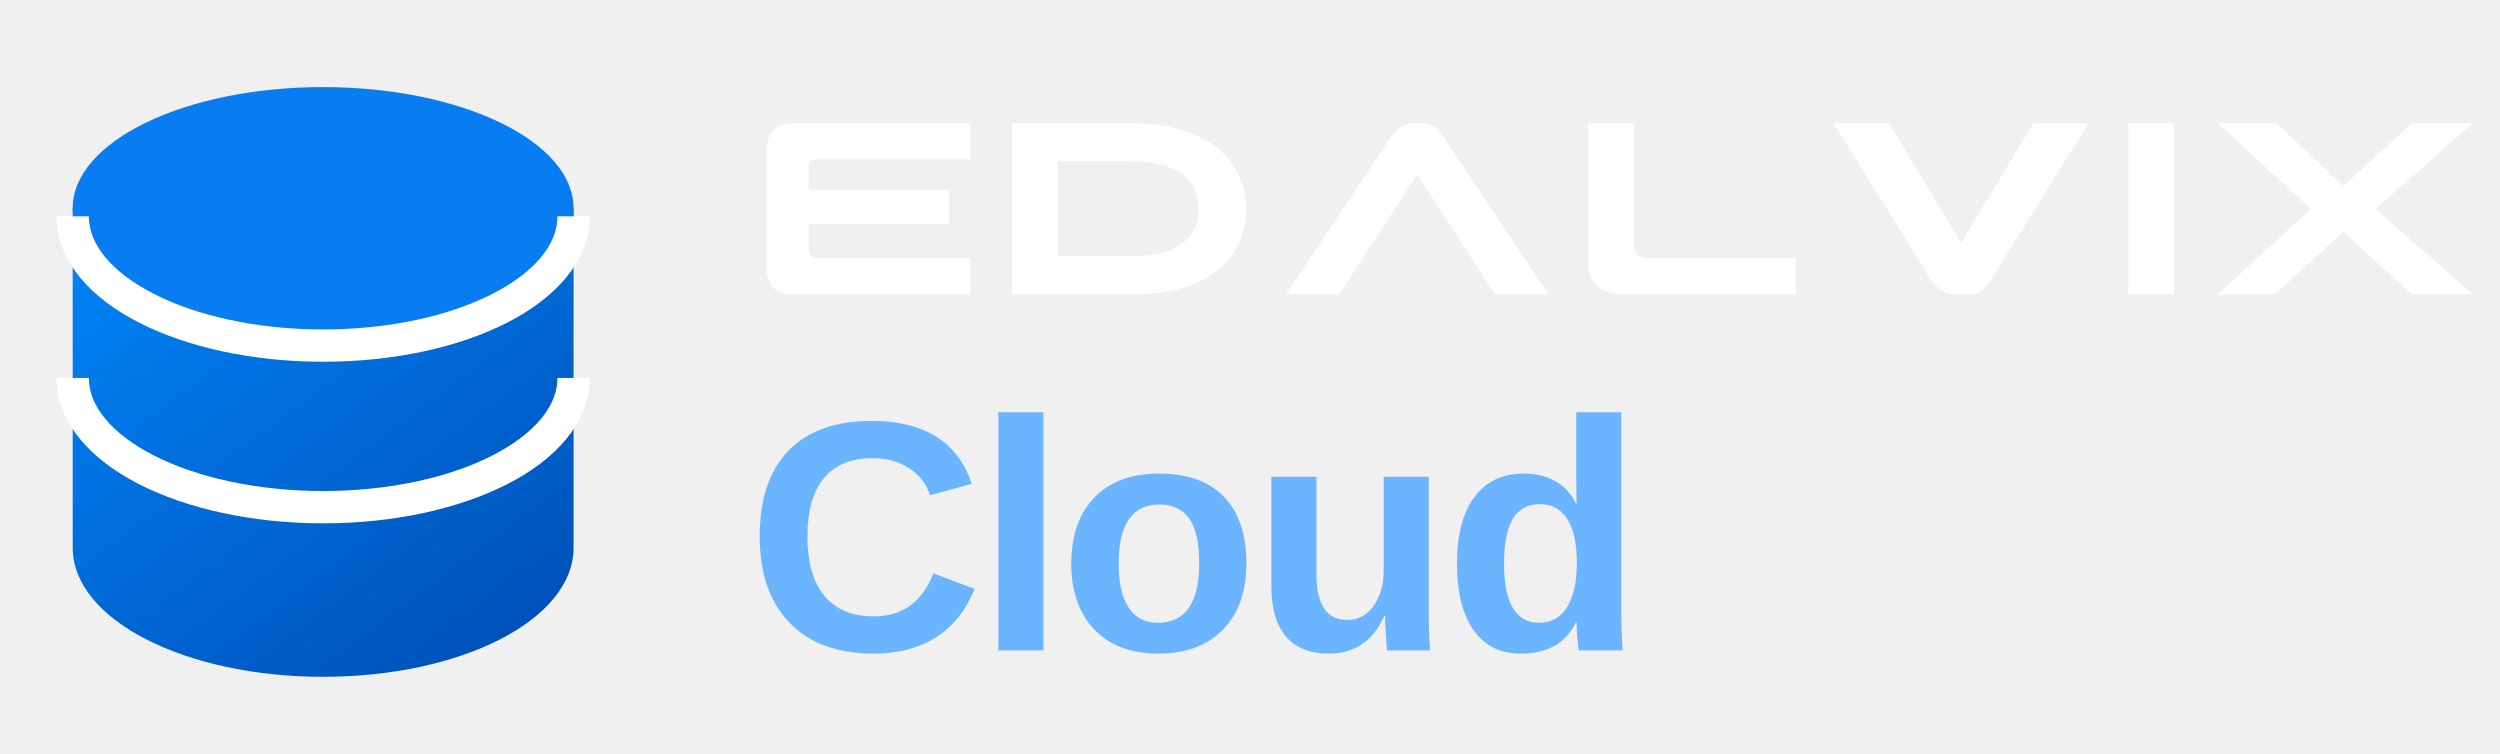
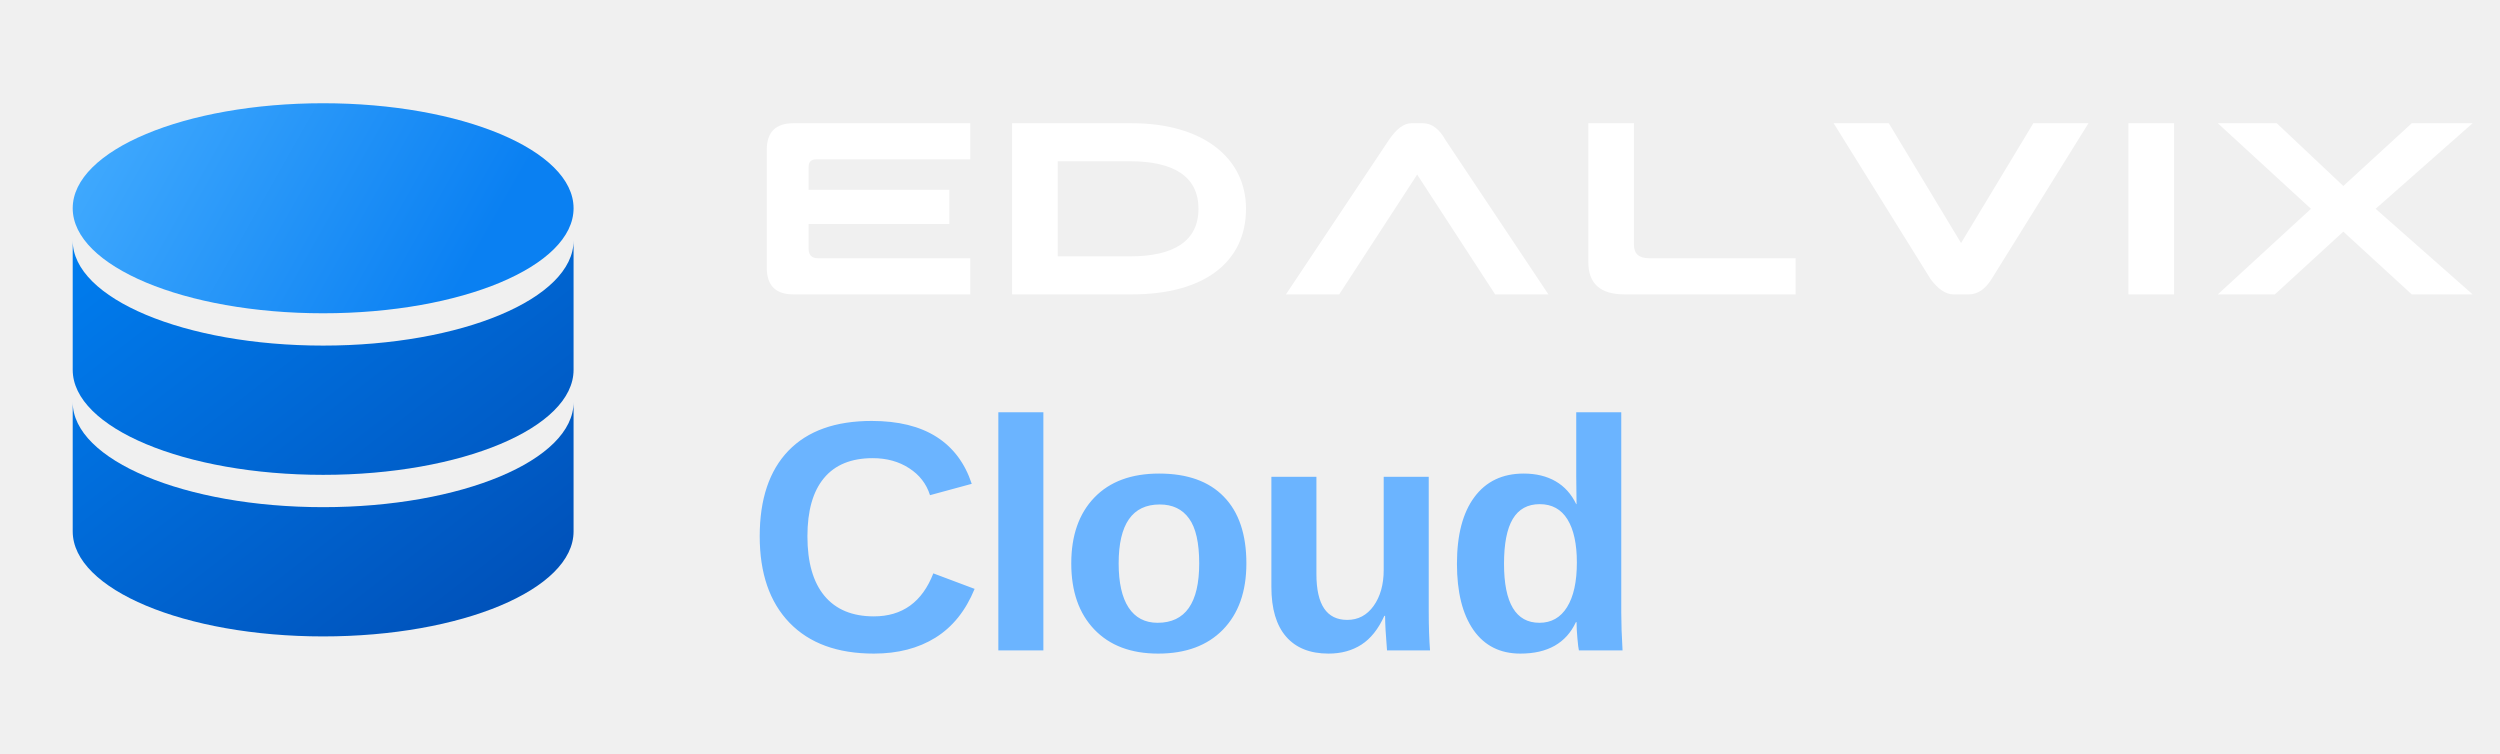
<svg xmlns="http://www.w3.org/2000/svg" width="365.167" height="110" viewBox="0 0 365.167 110">
  <defs>
-     <linearGradient id="ecb" x2=".8" y2="1">
+     <linearGradient id="ecb" gradientUnits="userSpaceOnUse" x1="9" y1="6" x2="60" y2="72">
      <stop stop-color="#0086fa" />
      <stop offset="1" stop-color="#0051b9" />
    </linearGradient>
+     <linearGradient id="ect" gradientUnits="userSpaceOnUse" x1="9" y1="6" x2="55" y2="32">
+       <stop stop-color="#45adff" />
+       <stop offset="1" stop-color="#0a80f2" />
+     </linearGradient>
  </defs>
  <g transform="translate(0,8) scale(1.18)">
-     <path fill="url(#ecb)" d="M9 19h62v42c0 9-14 16-31 16S9 70 9 61Z" />
-     <ellipse cx="40" cy="19" rx="31" ry="15" fill="#087df1" />
-     <path d="M9 20c0 9 14 16 31 16s31-7 31-16M9 40c0 9 14 16 31 16s31-7 31-16" fill="none" stroke="#fff" stroke-width="4" />
+     <g fill="url(#ecb)">
+       <path d="M9 23V39A31 13 0 0 0 71 39V23A31 13 0 0 1 9 23Z" />
+       <path d="M9 43V59A31 13 0 0 0 71 59V43A31 13 0 0 1 9 43Z" />
+     </g>
+     <ellipse cx="40" cy="19" rx="31" ry="13" fill="url(#ect)" />
  </g>
  <g fill="#ffffff" transform="translate(112,18) scale(0.27778)">
    <path d="M14 0 H107 V19 H26 Q22 19 22 23 V35 H96 V53 H22 V66 Q22 71 27 71 H107 V90 H14 Q0 90 0 76 V14 Q0 0 14 0 Z" fill-rule="evenodd" transform="translate(0,0)" />
    <path d="M0 0 H63 C100 0 123 18 123 45 C123 73 101 90 63 90 H0 Z M24 20 V70 H62 C85 70 98 62 98 45 C98 28 85 20 62 20 Z" fill-rule="evenodd" transform="translate(129,0)" />
    <path d="M0 90 54 9 Q60 0 66 0 H72 Q79 0 84 9 L138 90 H110 L69 27 L28 90 Z" fill-rule="evenodd" transform="translate(273,0)" />
    <path d="M0 0 H24 V64 Q24 71 32 71 H109 V90 H19 Q0 90 0 73 Z" fill-rule="evenodd" transform="translate(432,0)" />
    <path d="M0 0 H29 L67 63 L105 0 H134 L83 82 Q78 90 71 90 H63 Q57 90 51 82 Z" fill-rule="evenodd" transform="translate(561,0)" />
    <path d="M0 0 H24 V90 H0 Z" fill-rule="evenodd" transform="translate(716,0)" />
    <path d="M0 0 H31 L66 33 L102 0 H134 L83 45 L134 90 H102 L66 57 L30 90 H0 L49 45 Z" fill-rule="evenodd" transform="translate(763,0)" />
  </g>
  <text x="109" y="95" font-family="Arial, Helvetica, sans-serif" font-weight="700" font-size="48" letter-spacing="-1.2" fill="#6bb4ff">Cloud</text>
</svg>
